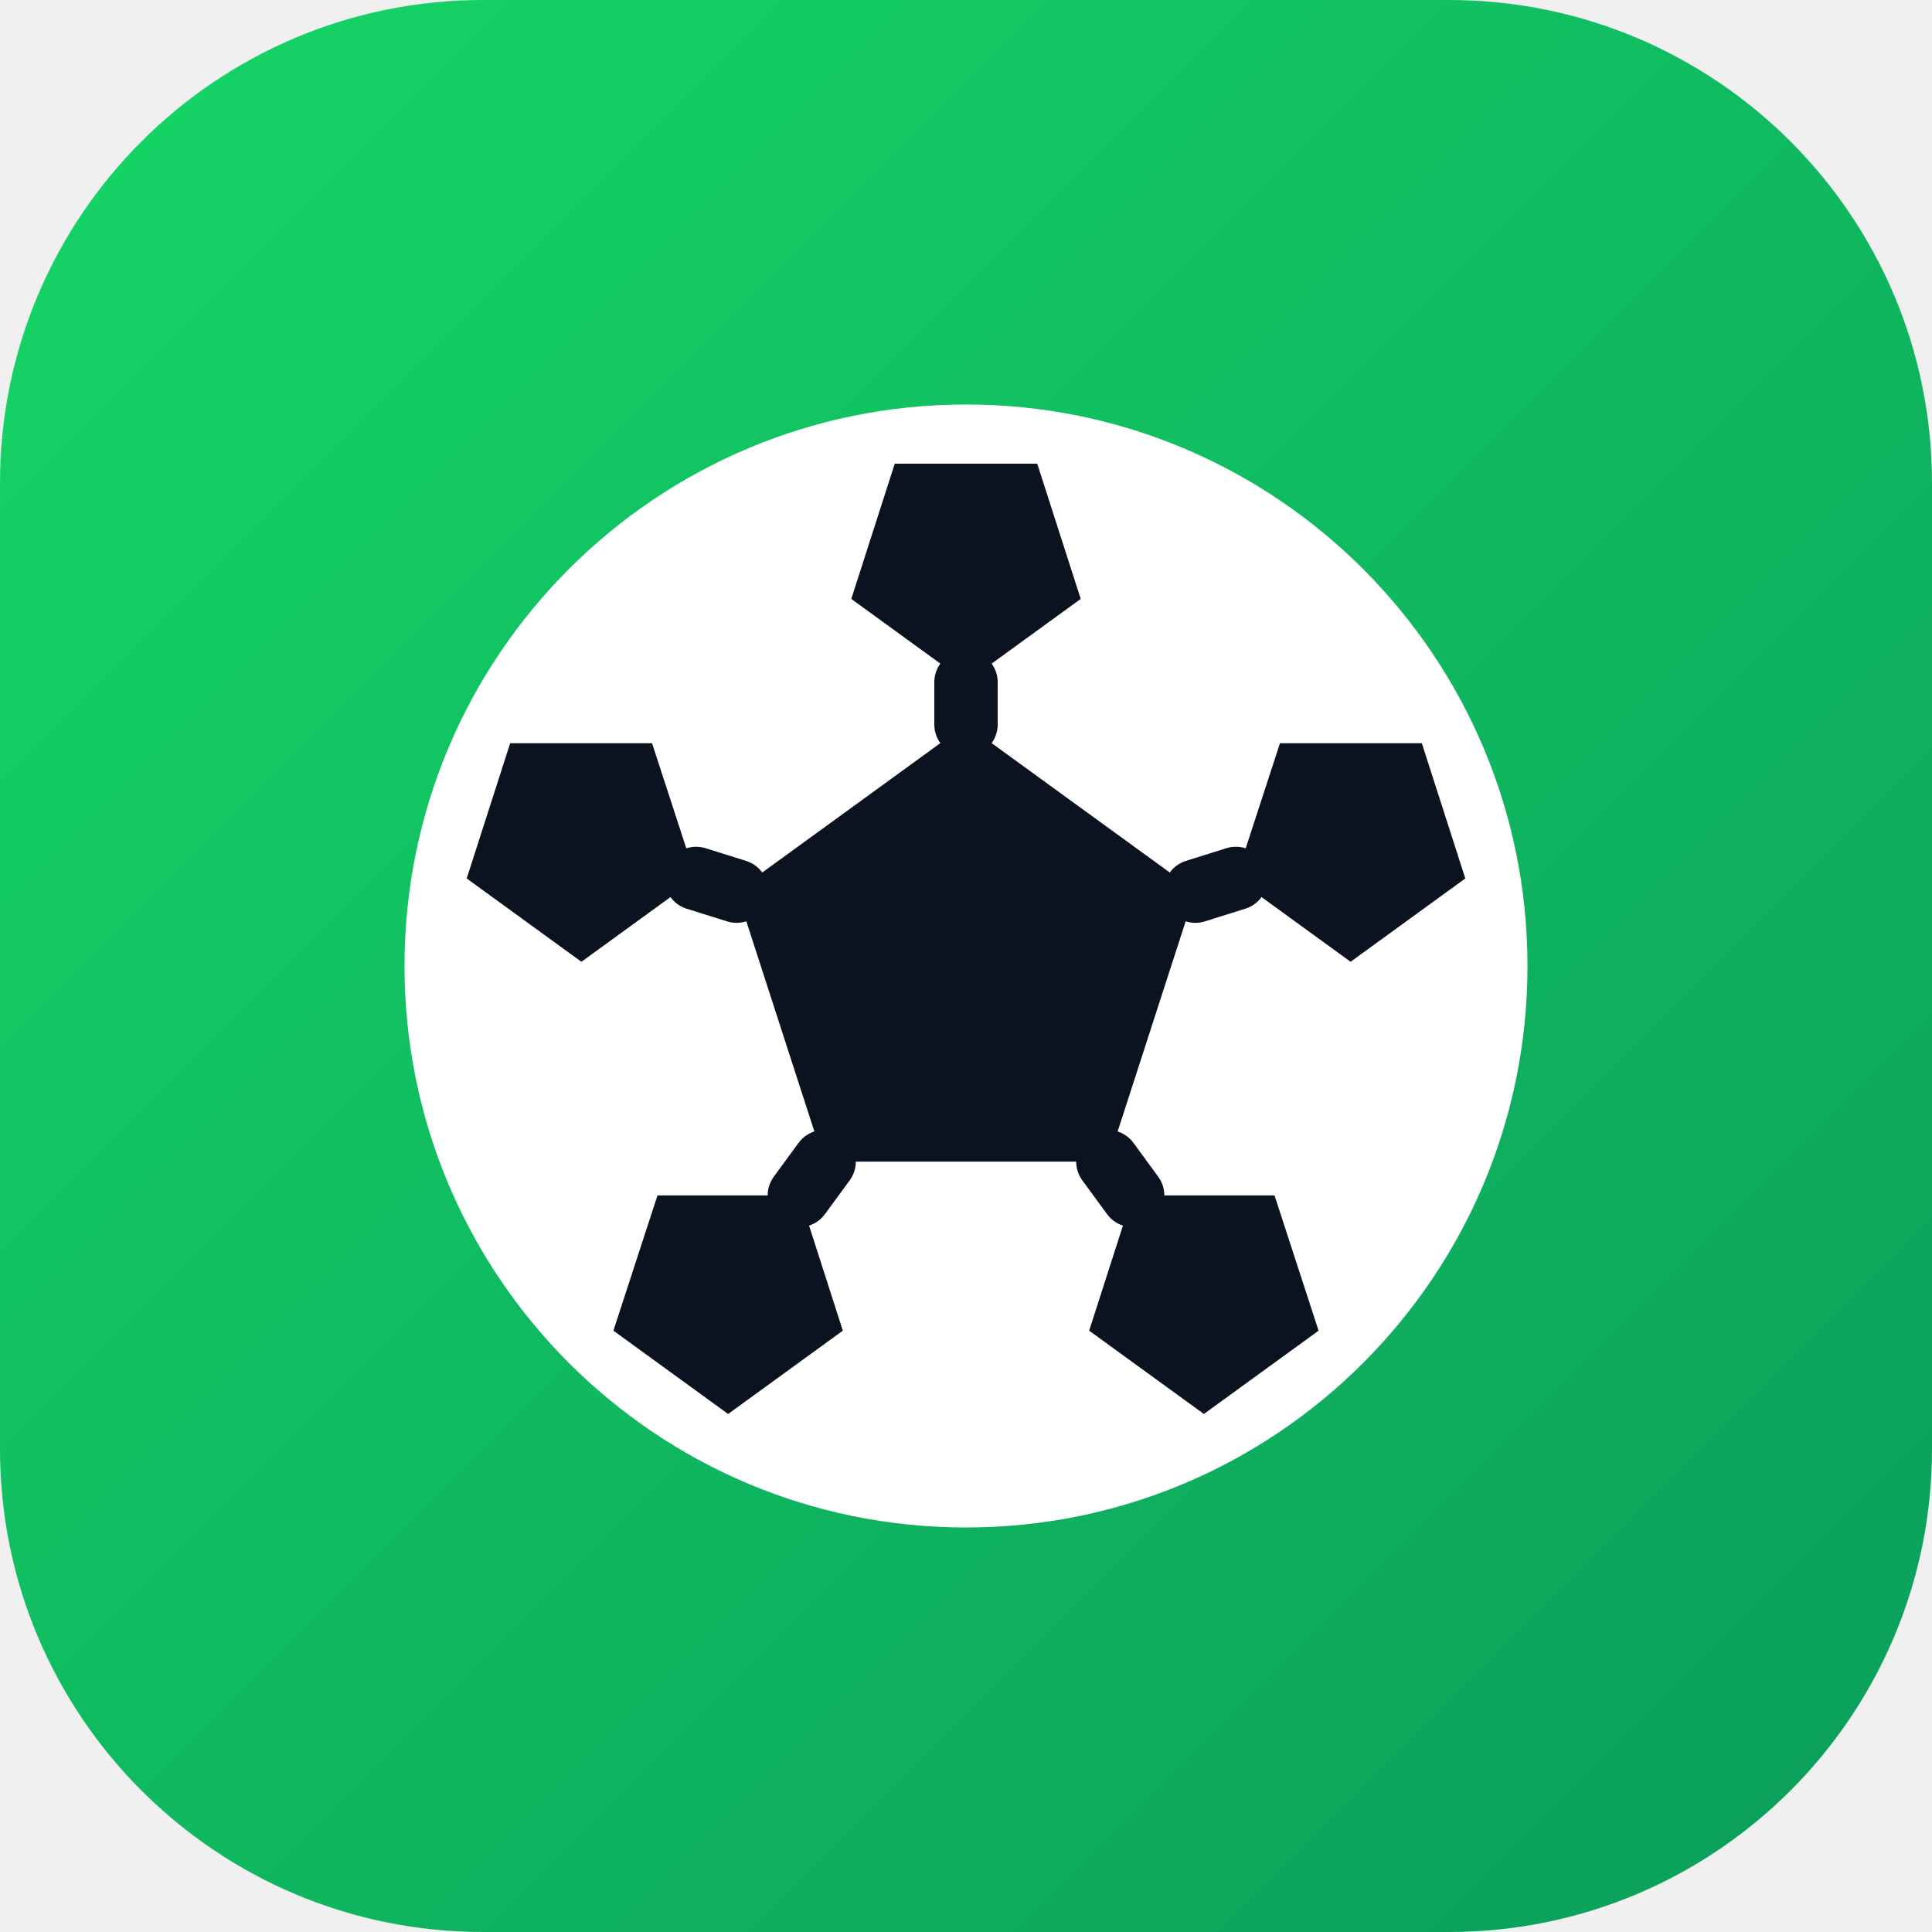
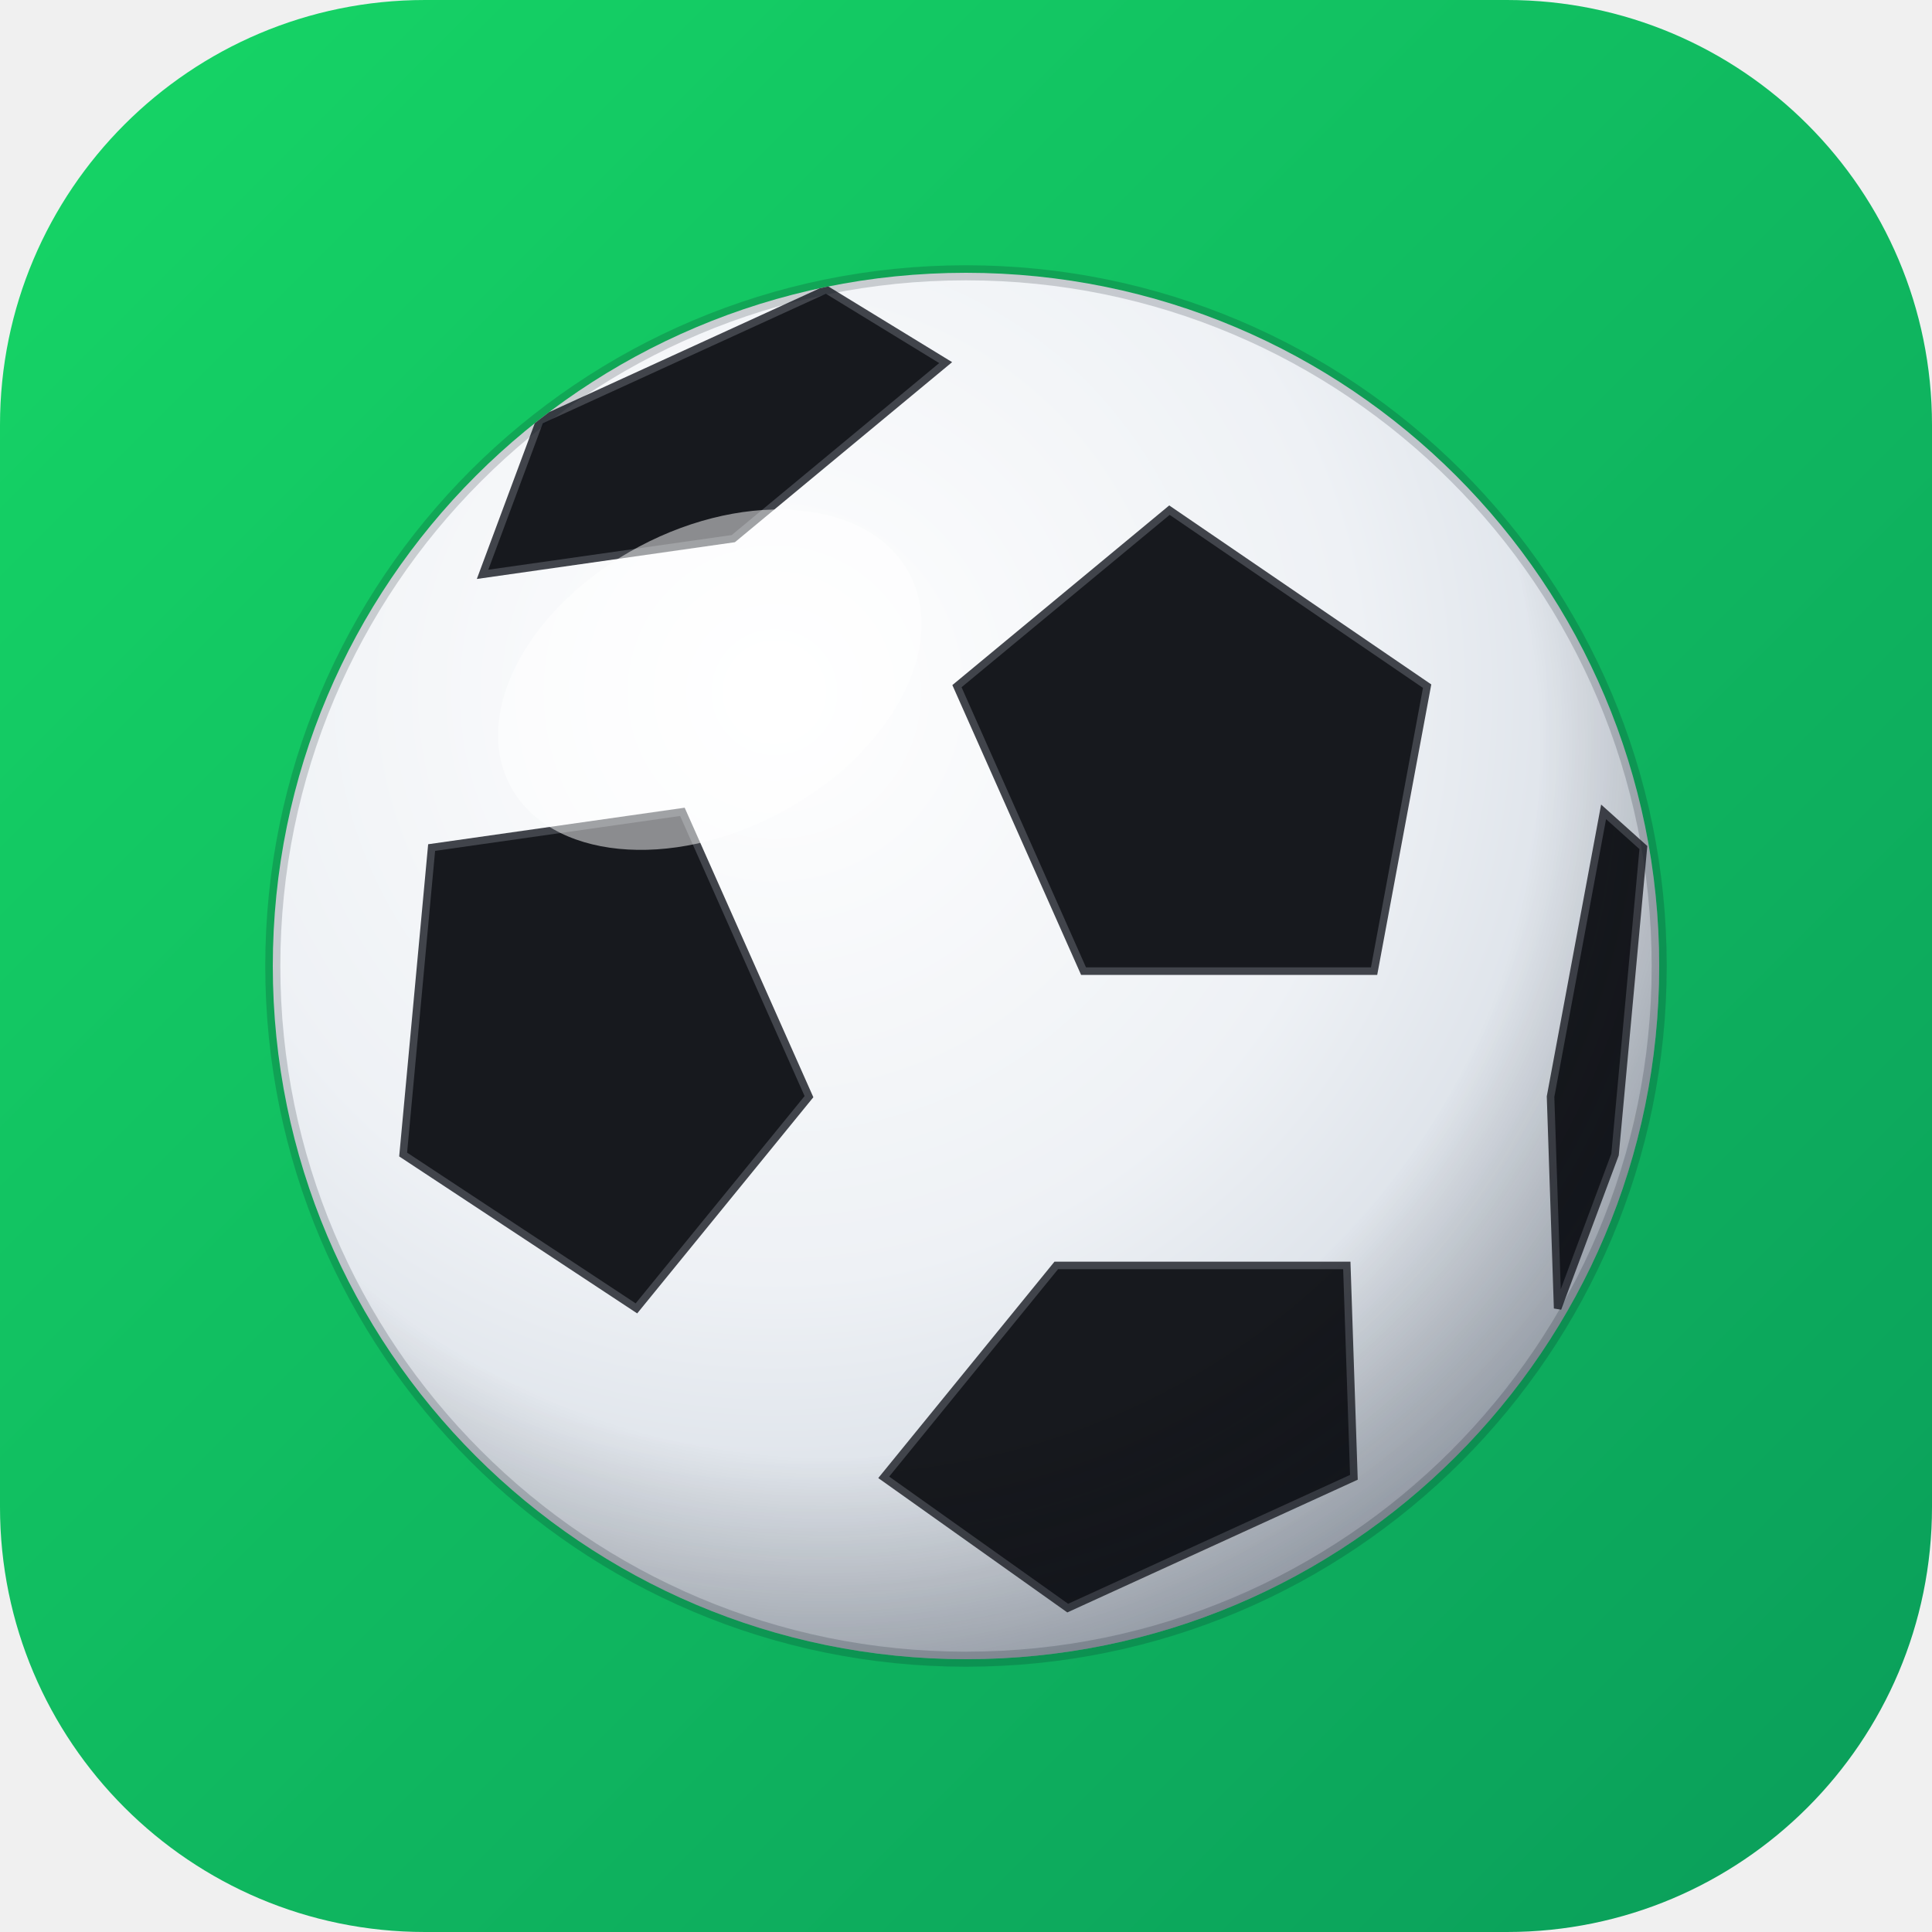
- <svg xmlns="http://www.w3.org/2000/svg" width="32" height="32" viewBox="0 0 32 32" fill="none">
+ <svg xmlns="http://www.w3.org/2000/svg" width="32" height="32" viewBox="0 0 100 100" fill="none">
  <defs>
-     <linearGradient id="pitch" x1="0" y1="0" x2="32" y2="32" gradientUnits="userSpaceOnUse">
+     <linearGradient id="pitch" x1="0" y1="0" x2="100" y2="100" gradientUnits="userSpaceOnUse">
      <stop offset="0" stop-color="#16d666" />
      <stop offset="1" stop-color="#0a9d5a" />
    </linearGradient>
+     <radialGradient id="f-body" cx="36%" cy="30%" r="78%">
+       <stop offset="0" stop-color="#ffffff" />
+       <stop offset="0.55" stop-color="#eef1f5" />
+       <stop offset="1" stop-color="#cbd3dd" />
+     </radialGradient>
+     <radialGradient id="f-shade" cx="40%" cy="34%" r="72%">
+       <stop offset="0" stop-color="#000000" stop-opacity="0" />
+       <stop offset="0.72" stop-color="#000000" stop-opacity="0" />
+       <stop offset="1" stop-color="#0b1220" stop-opacity="0.34" />
+     </radialGradient>
+     <clipPath id="f-clip">
+       <circle cx="50" cy="50" r="46" />
+     </clipPath>
  </defs>
-   <rect width="32" height="32" rx="8" fill="url(#pitch)" />
-   <g transform="translate(16 16)">
-     <circle r="9.3" fill="#ffffff" />
-     <path d="M0.00 -4.00 L3.80 -1.24 L2.35 3.24 L-2.35 3.24 L-3.80 -1.24 Z" fill="#0b1220" />
-     <path d="M0.00 -4.70 L-1.90 -6.08 L-1.18 -8.32 L1.18 -8.32 L1.90 -6.08 Z" fill="#0b1220" />
-     <path d="M4.47 -1.45 L5.20 -3.69 L7.55 -3.69 L8.27 -1.45 L6.37 -0.07 Z" fill="#0b1220" />
-     <path d="M2.76 3.80 L5.11 3.80 L5.84 6.04 L3.94 7.42 L2.04 6.04 Z" fill="#0b1220" />
-     <path d="M-2.76 3.80 L-2.04 6.04 L-3.94 7.42 L-5.84 6.04 L-5.11 3.80 Z" fill="#0b1220" />
-     <path d="M-4.47 -1.45 L-6.37 -0.07 L-8.27 -1.45 L-7.55 -3.69 L-5.20 -3.69 Z" fill="#0b1220" />
-     <g stroke="#0b1220" stroke-width="1.05" stroke-linecap="round">
-       <line x1="0.00" y1="-4.00" x2="0.00" y2="-4.70" />
-       <line x1="3.80" y1="-1.24" x2="4.47" y2="-1.45" />
-       <line x1="2.35" y1="3.24" x2="2.76" y2="3.80" />
-       <line x1="-2.35" y1="3.24" x2="-2.76" y2="3.80" />
-       <line x1="-3.80" y1="-1.24" x2="-4.47" y2="-1.45" />
+   <rect width="100" height="100" rx="22" fill="url(#pitch)" />
+   <g transform="translate(11 11) scale(0.78)">
+     <circle cx="50" cy="50" r="46" fill="url(#f-body)" />
+     <g clip-path="url(#f-clip)">
+       <path d="M88.79 58.67 L89.26 72.72 L93.07 62.51 L94.95 42.14 L92.31 39.77 Z" fill="#17191e" />
+       <path d="M34.56 21.64 L48.65 9.96 L40.72 5.11 L21.72 13.80 L17.92 24.01 Z" fill="#17191e" />
+       <path d="M55.99 69.87 L44.54 83.93 L56.75 92.61 L75.74 83.93 L75.27 69.87 Z" fill="#17191e" />
+       <path d="M39.58 58.67 L31.18 39.77 L14.54 42.14 L12.65 62.51 L28.13 72.72 Z" fill="#17191e" />
+       <path d="M57.80 50.34 L77.08 50.34 L80.60 31.43 L63.50 19.75 L49.40 31.43 Z" fill="#17191e" />
+       <path d="M88.79 58.67 L89.26 72.72 L93.07 62.51 L94.95 42.14 L92.31 39.77 Z" fill="none" stroke="#41444b" stroke-width="0.5" />
+       <path d="M34.56 21.64 L48.65 9.96 L40.72 5.11 L21.72 13.80 L17.92 24.01 Z" fill="none" stroke="#41444b" stroke-width="0.5" />
+       <path d="M55.99 69.87 L44.54 83.93 L56.75 92.61 L75.74 83.93 L75.27 69.87 Z" fill="none" stroke="#41444b" stroke-width="0.5" />
+       <path d="M39.58 58.67 L31.18 39.77 L14.54 42.14 L12.65 62.51 L28.13 72.72 Z" fill="none" stroke="#41444b" stroke-width="0.5" />
+       <path d="M57.80 50.34 L77.08 50.34 L80.60 31.43 L63.50 19.75 L49.40 31.43 Z" fill="none" stroke="#41444b" stroke-width="0.5" />
    </g>
+     <circle cx="50" cy="50" r="46" fill="url(#f-shade)" />
+     <ellipse cx="33" cy="31" rx="15" ry="10" fill="#ffffff" opacity="0.5" transform="rotate(-28 33 31)" />
+     <circle cx="50" cy="50" r="46" fill="none" stroke="#0b1220" stroke-opacity="0.18" stroke-width="1" />
  </g>
</svg>
